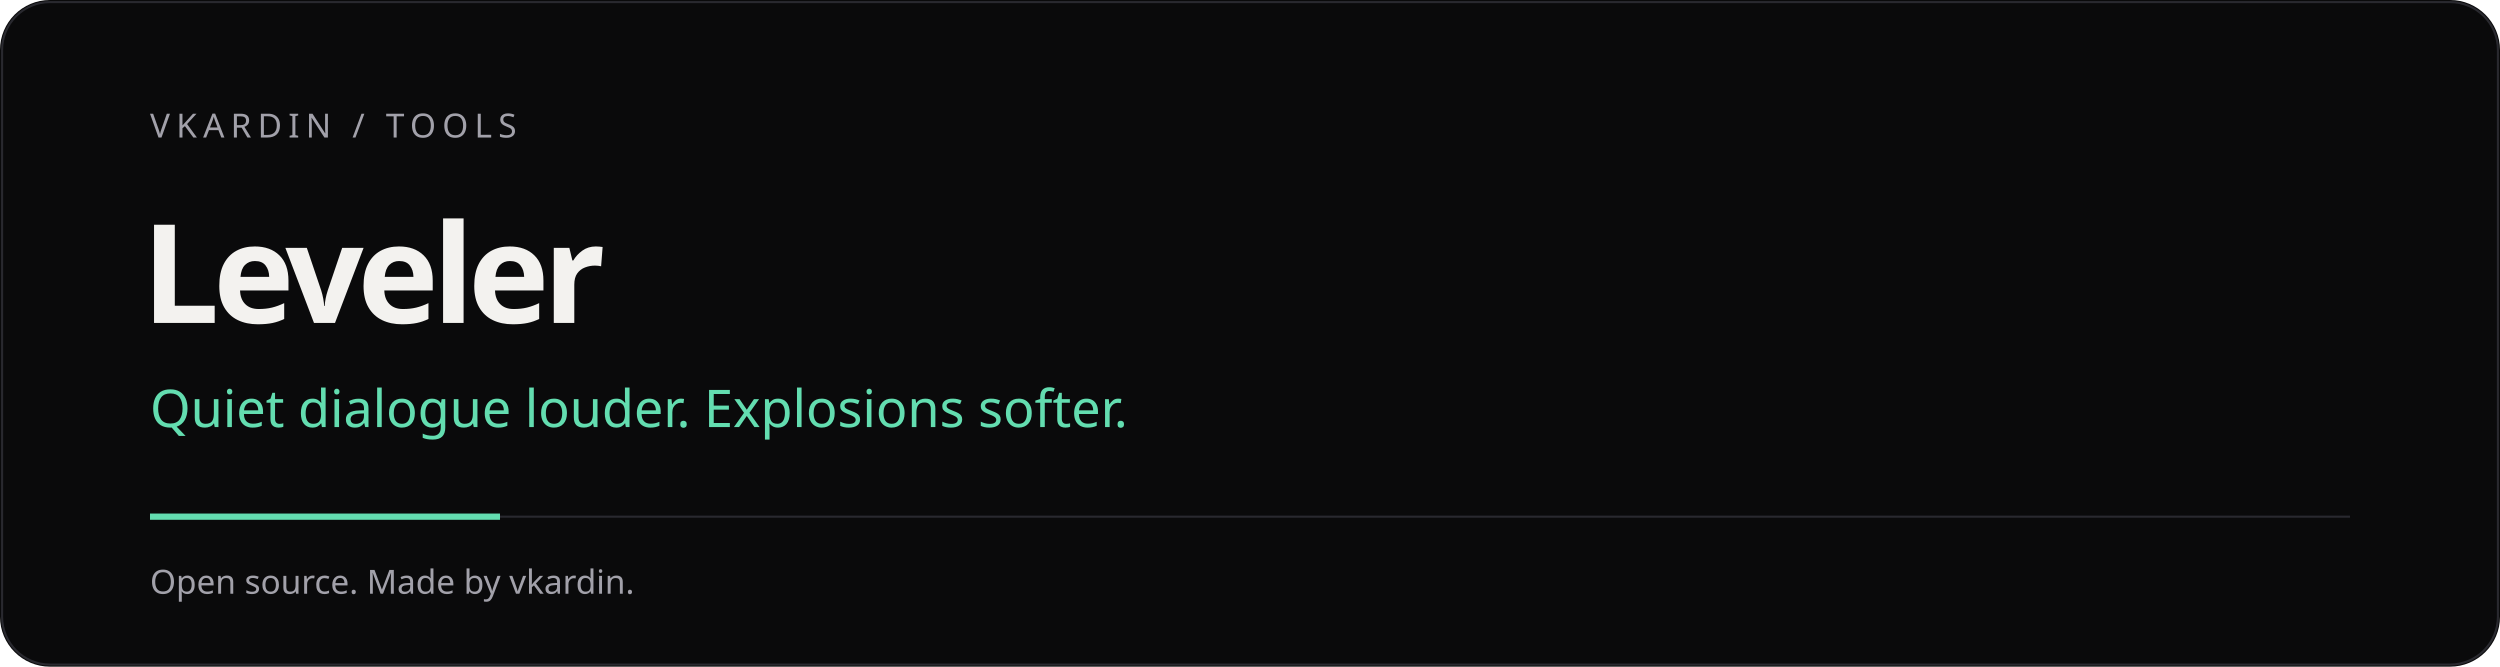
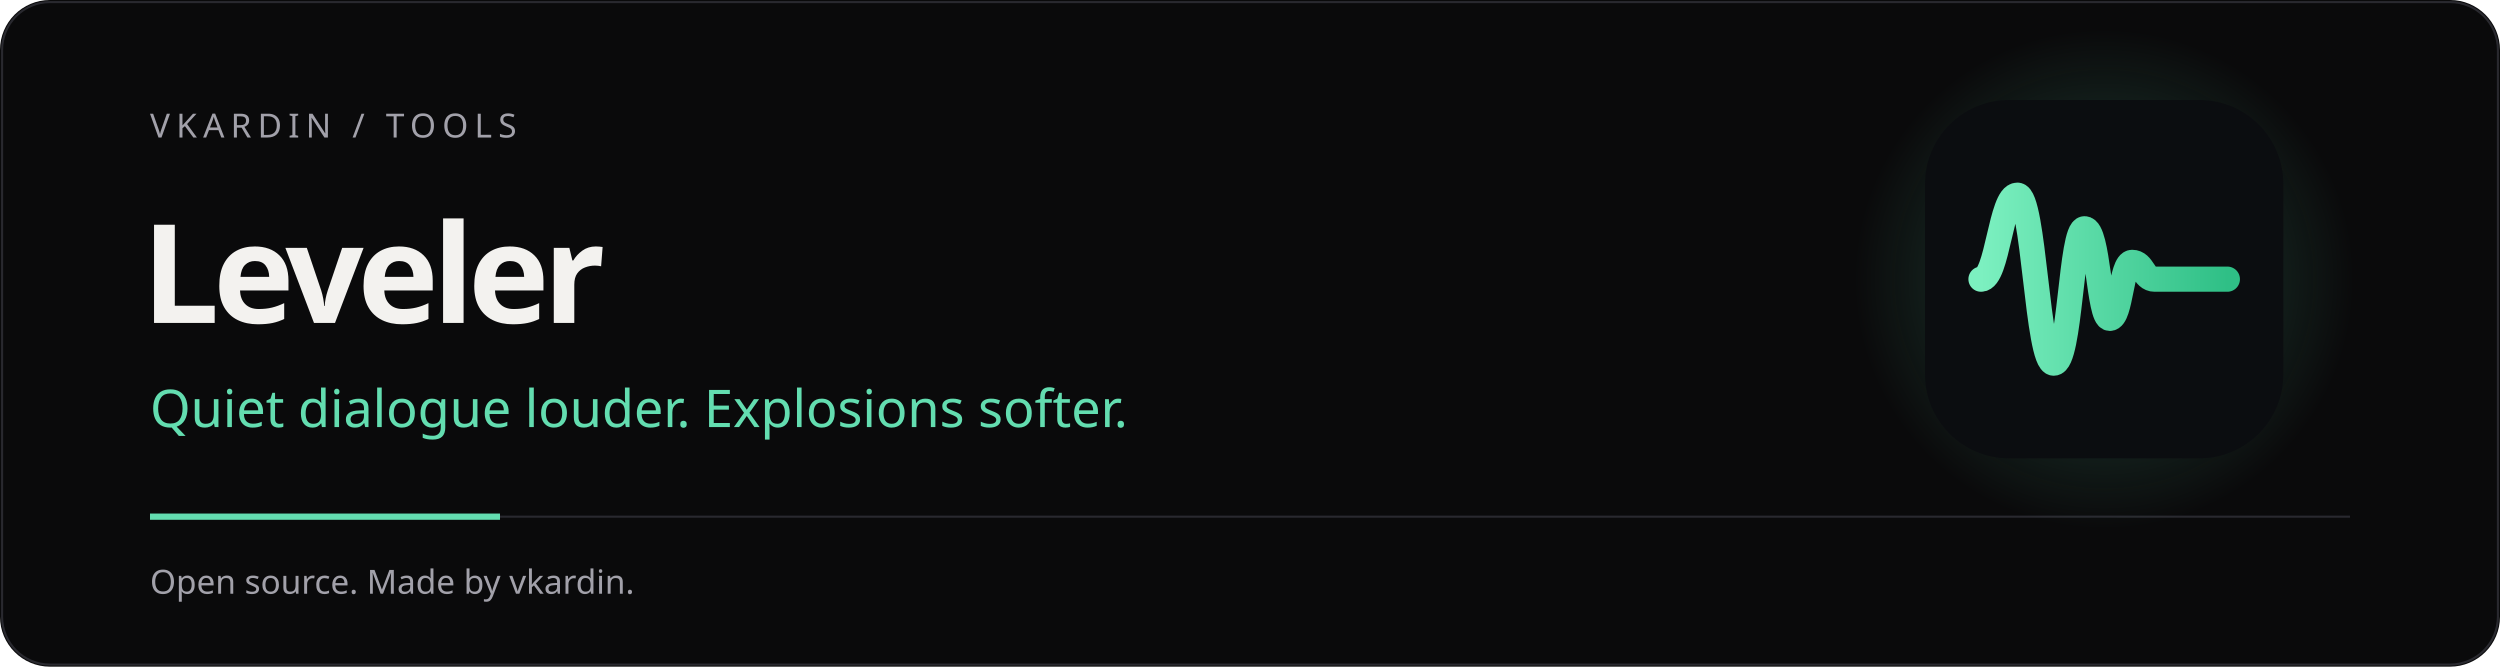
<svg xmlns="http://www.w3.org/2000/svg" width="1200" height="320" viewBox="0 0 1200 320" role="img" aria-label="Leveler by vkardin">
  <rect width="1200" height="320" rx="24" fill="#0a0a0b" />
  <rect x="1" y="1" width="1198" height="318" rx="23" fill="none" stroke="#29292f" />
  <path d="M72 248H1128" stroke="#29292f" />
  <path d="M72 248H240" stroke="#63ddb0" stroke-width="3" />
  <text x="72" y="66" fill="#a2a1aa" font-family="system-ui,sans-serif" font-size="16" letter-spacing="3">VKARDIN / TOOLS</text>
  <text x="68" y="155" fill="#f3f2ef" font-family="system-ui,sans-serif" font-size="66" font-weight="750" letter-spacing="-3">Leveler</text>
  <text x="72" y="205" fill="#63ddb0" font-family="system-ui,sans-serif" font-size="25">Quiet dialogue louder. Explosions softer.</text>
  <text x="72" y="285" fill="#a2a1aa" font-family="system-ui,sans-serif" font-size="16">Open source. Made by vkardin.</text>
+   <defs>
+     <radialGradient id="logoglow" cx="50%" cy="50%" r="50%">
+       <stop offset="0" stop-color="#63ddb0" stop-opacity=".3" />
+       <stop offset="1" stop-color="#63ddb0" stop-opacity="0" />
+     </radialGradient>
+   </defs>
+   <circle cx="1010" cy="134" r="120" fill="url(#logoglow)" />
+   <svg x="924" y="48" width="172" height="172" viewBox="0 0 128 128">
+     <defs>
+       <linearGradient id="logo-g" x1="0" y1="0" x2="1" y2="0">
+         <stop offset="0" stop-color="#7cf0c0" />
+         <stop offset="1" stop-color="#2fbf86" />
+       </linearGradient>
+     </defs>
+     <rect width="128" height="128" rx="30" fill="#0b0d10" />
+     <path d="M20 64 C26 64 27 34 33 34 S40 94 46 94 S52 46 57 46 S62 78 66 78 S70 58 74 58 S78 64 82 64 L108 64" fill="none" stroke="url(#logo-g)" stroke-width="9" stroke-linecap="round" stroke-linejoin="round" />
+   </svg>
</svg>
